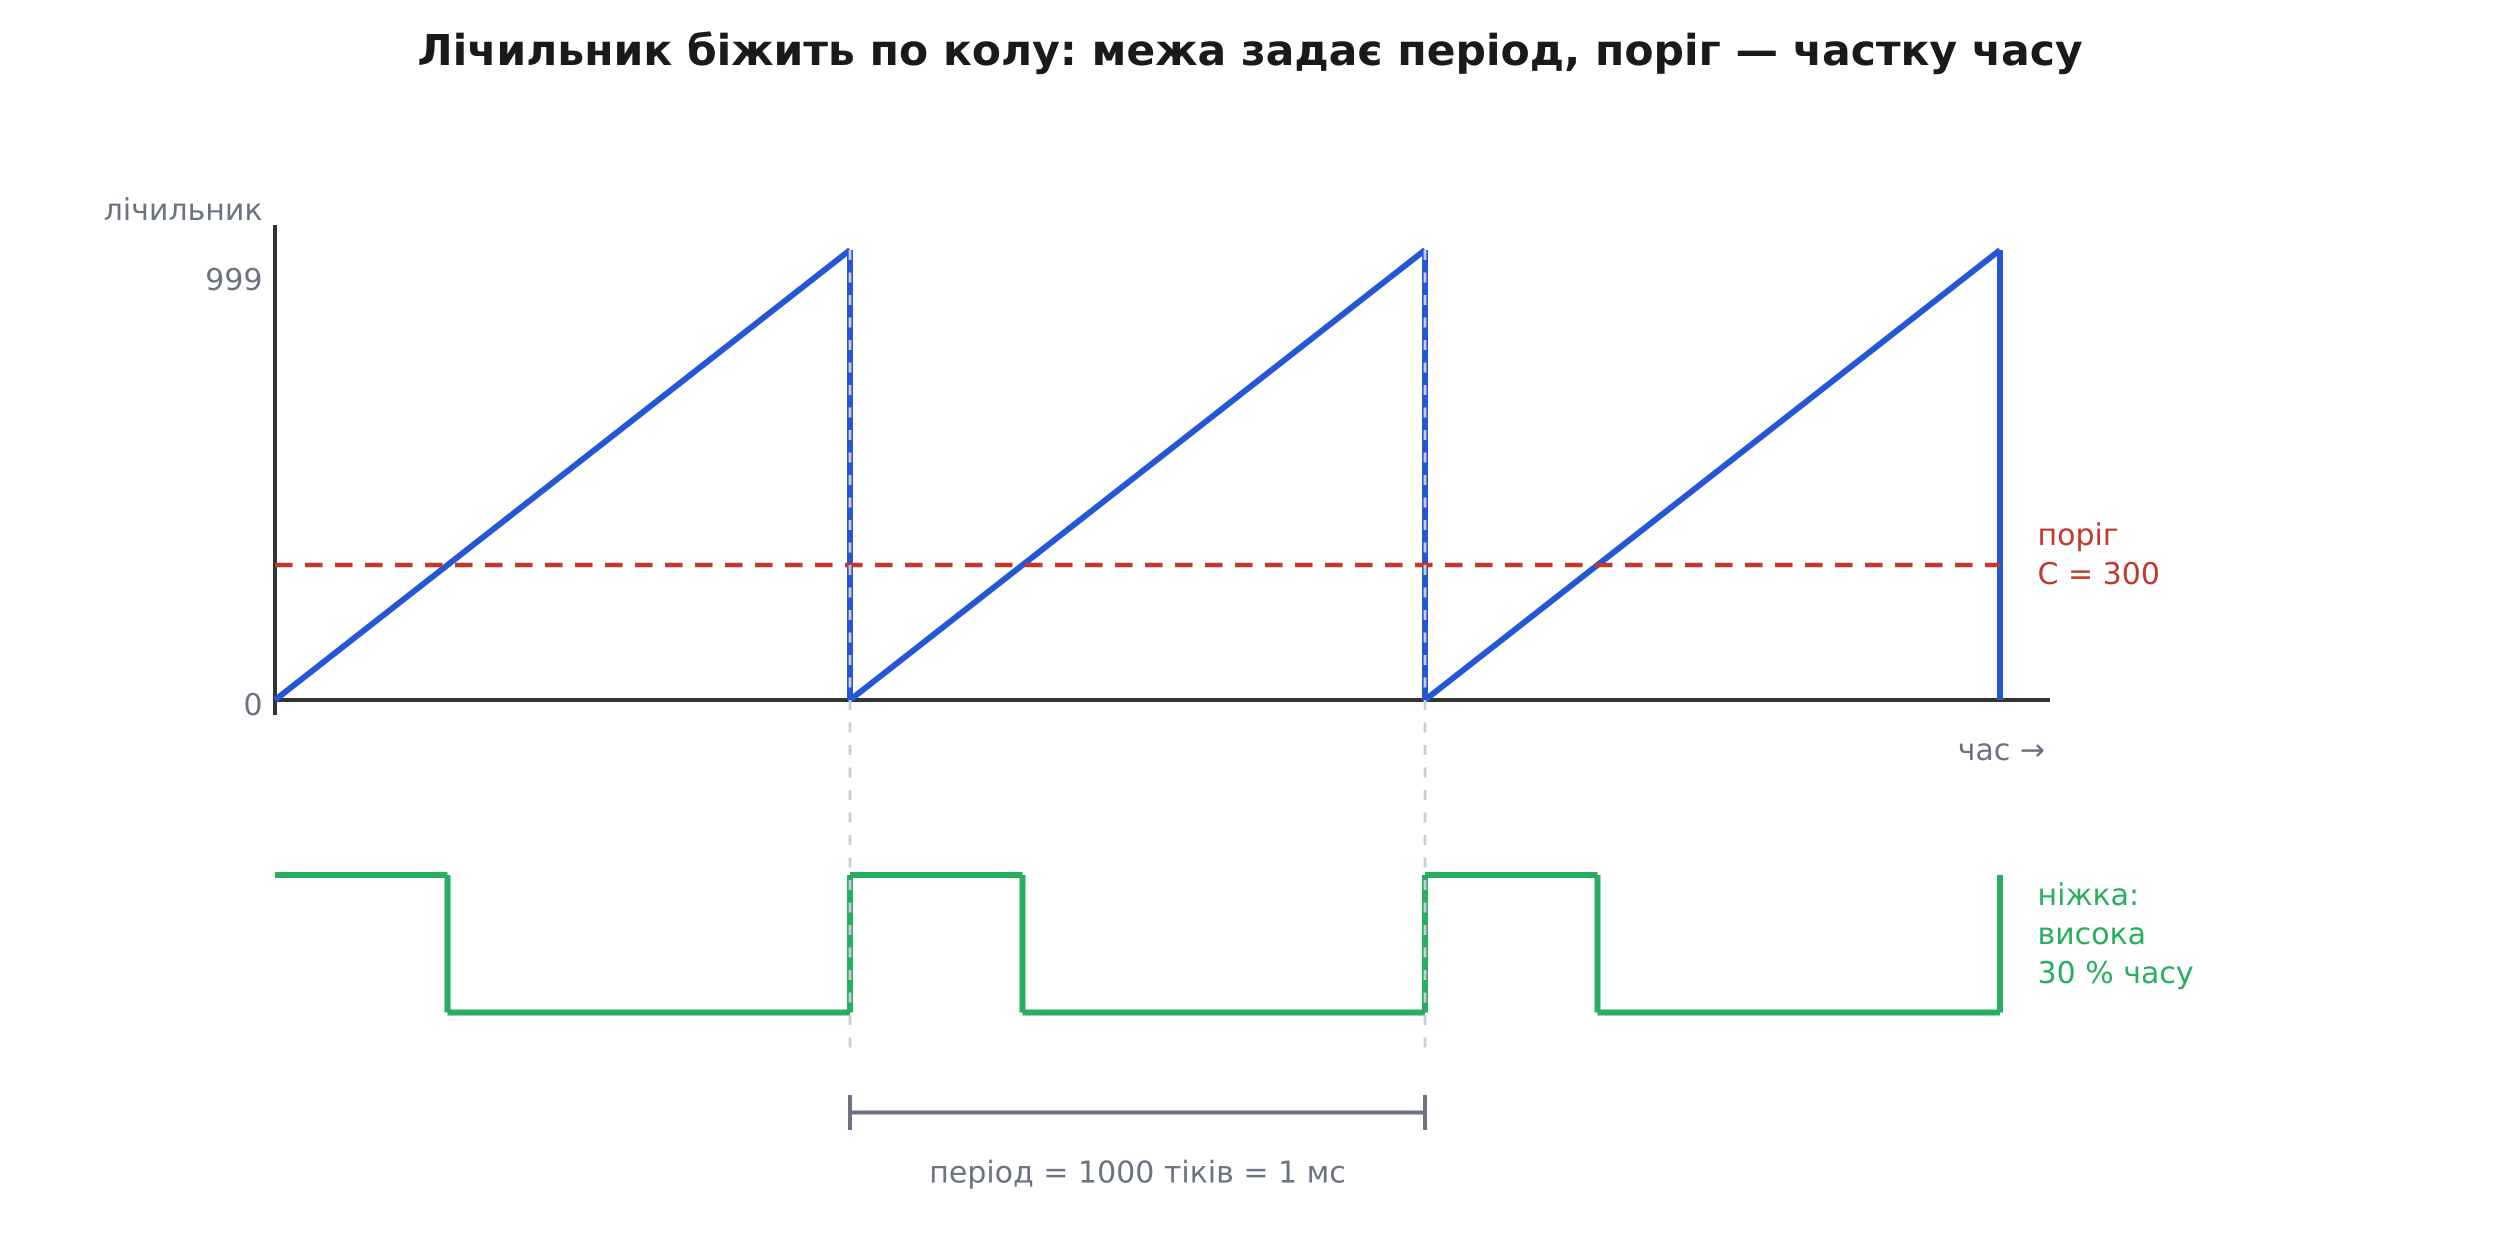
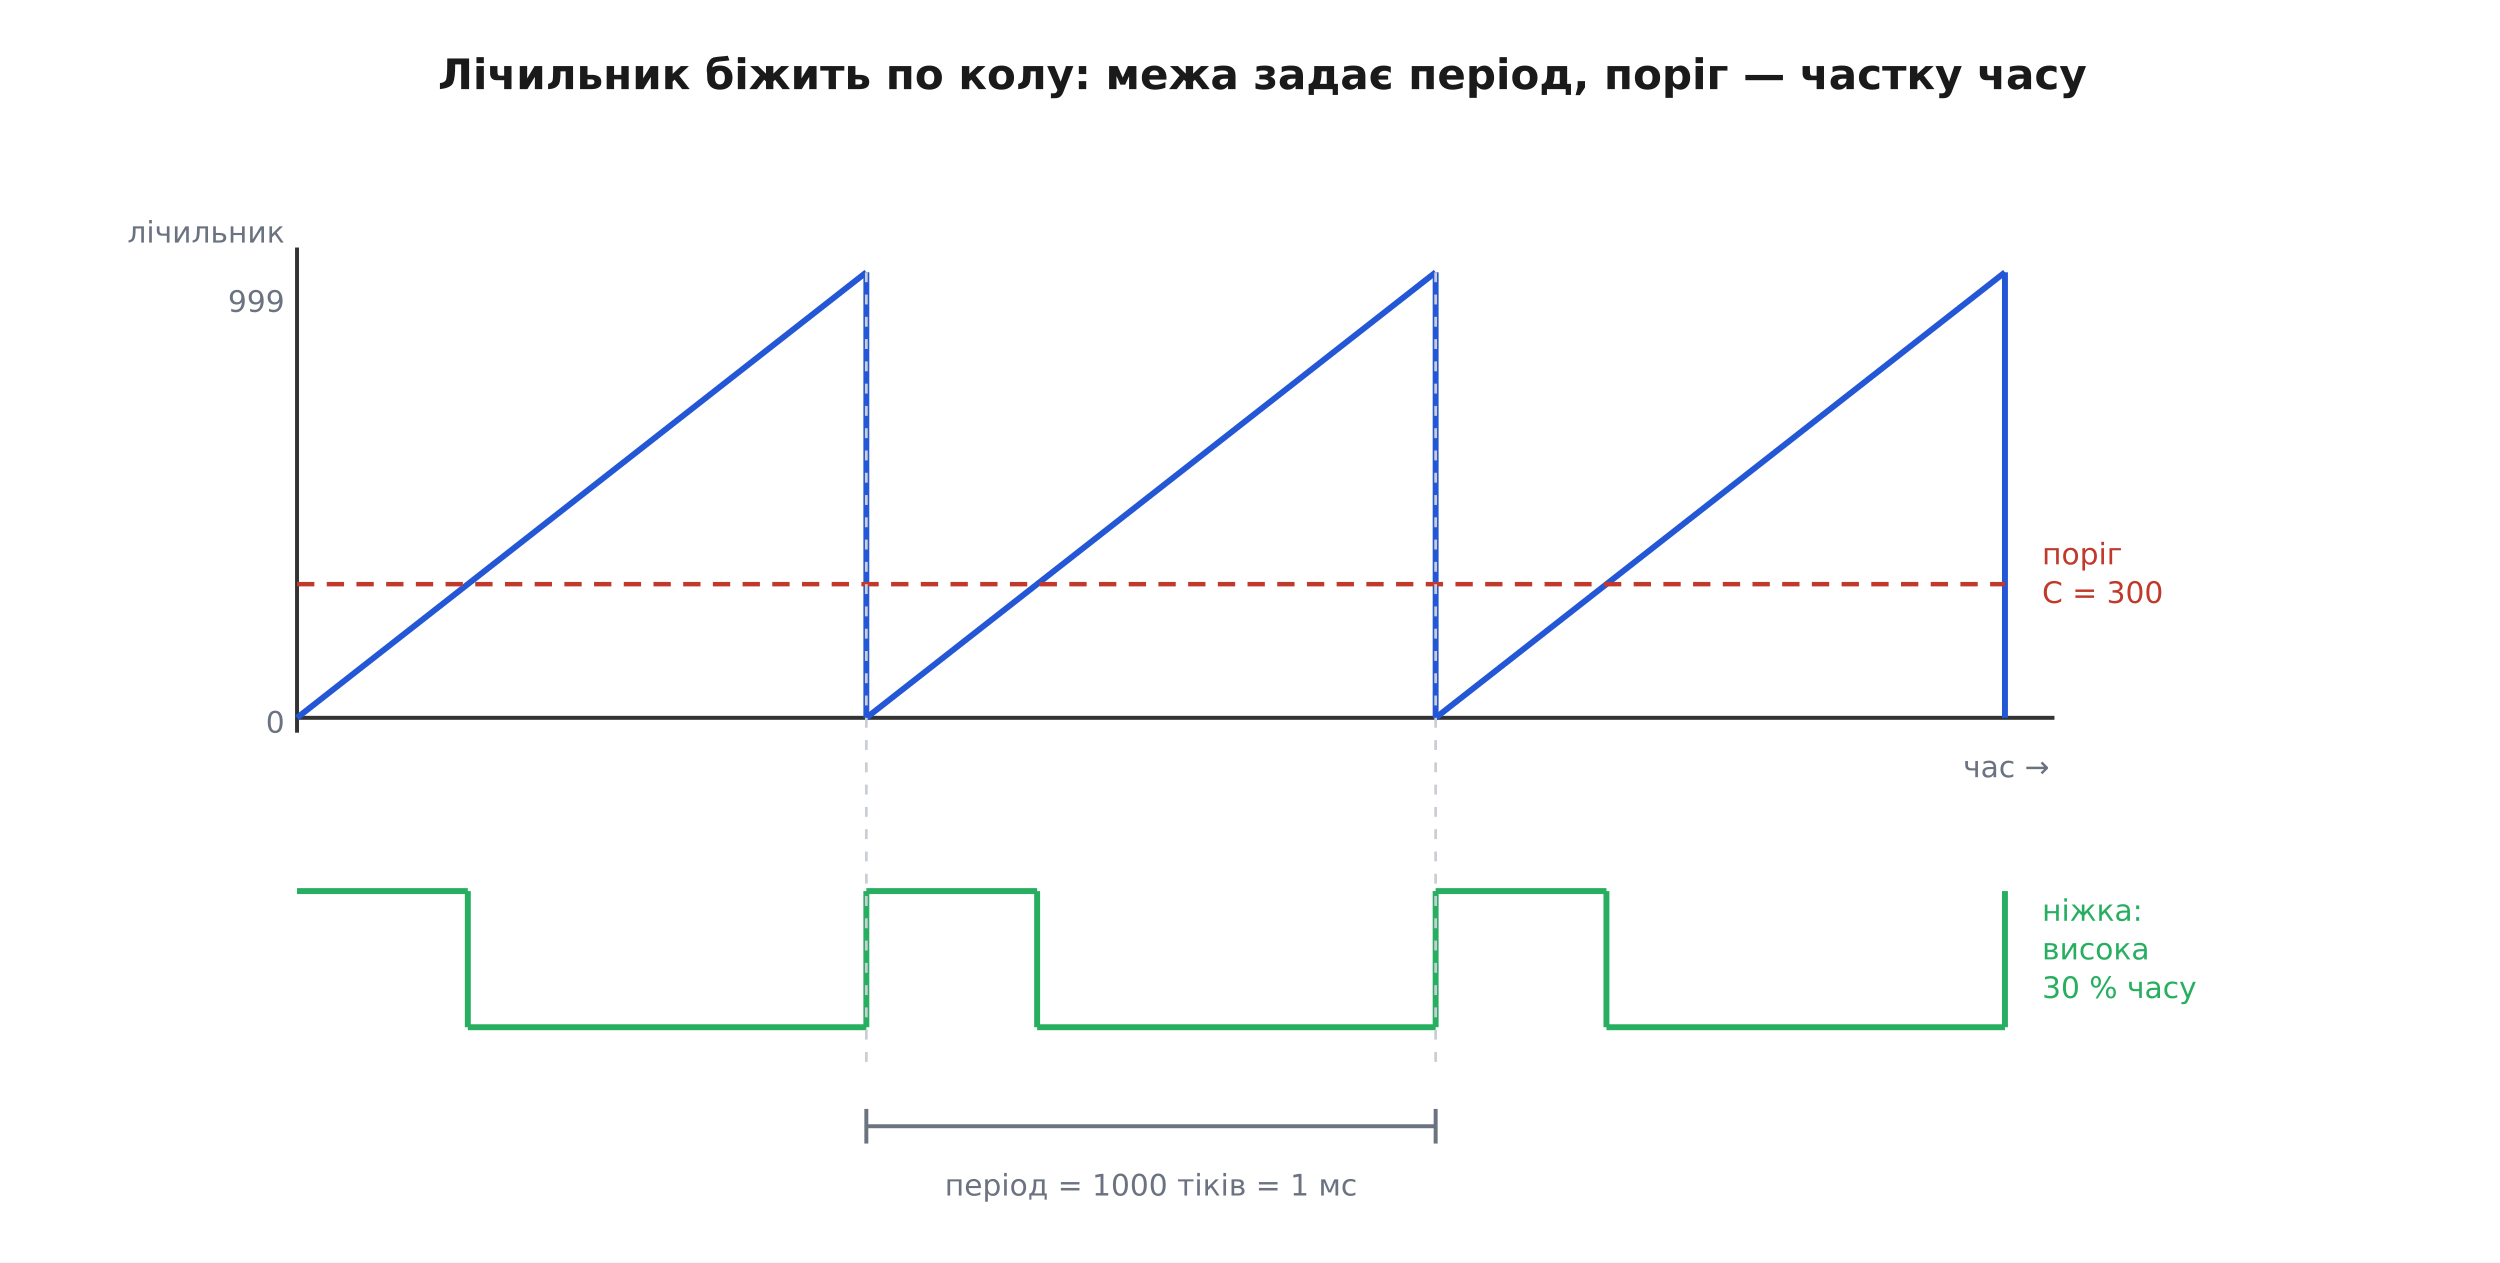
- <svg xmlns="http://www.w3.org/2000/svg" viewBox="0 0 1000 500" font-family="'Segoe UI', 'DejaVu Sans', Arial, sans-serif">
-   <rect width="1000" height="500" fill="#ffffff" />
+ <svg xmlns="http://www.w3.org/2000/svg" viewBox="-10 -10 1010 510" font-family="'Segoe UI', 'DejaVu Sans', Arial, sans-serif">
+   <rect x="-10" y="-10" width="1010" height="510" fill="#ffffff" />
  <defs>
    <marker id="arrow" viewBox="0 0 10 10" refX="9" refY="5" markerWidth="7" markerHeight="7" orient="auto-start-reverse">
      <path d="M0 0 L10 5 L0 10 z" fill="#333333" />
    </marker>
  </defs>
  <text x="500.0" y="26.0" font-family="'Segoe UI', 'DejaVu Sans', Arial, sans-serif" font-size="17" fill="#1a1a1a" text-anchor="middle" font-weight="700">Лічильник біжить по колу: межа задає період, поріг — частку часу</text>
  <line x1="110.0" y1="280.0" x2="820.0" y2="280.0" stroke="#333333" stroke-width="1.6" />
  <line x1="110.0" y1="286.0" x2="110.0" y2="90.0" stroke="#333333" stroke-width="1.6" />
  <text x="105.0" y="88.0" font-family="'Segoe UI', 'DejaVu Sans', Arial, sans-serif" font-size="12" fill="#6b7280" text-anchor="end">лічильник</text>
  <text x="105.0" y="116.0" font-family="'Segoe UI', 'DejaVu Sans', Arial, sans-serif" font-size="12" fill="#6b7280" text-anchor="end">999</text>
  <text x="105.0" y="286.0" font-family="'Segoe UI', 'DejaVu Sans', Arial, sans-serif" font-size="12" fill="#6b7280" text-anchor="end">0</text>
  <text x="818.0" y="304.0" font-family="'Segoe UI', 'DejaVu Sans', Arial, sans-serif" font-size="12" fill="#6b7280" text-anchor="end">час →</text>
  <line x1="110.0" y1="280.0" x2="340.0" y2="100.0" stroke="#2457d6" stroke-width="2.4" />
  <line x1="340.0" y1="100.0" x2="340.0" y2="280.0" stroke="#2457d6" stroke-width="2.4" />
  <line x1="340.0" y1="280.0" x2="570.0" y2="100.0" stroke="#2457d6" stroke-width="2.4" />
  <line x1="570.0" y1="100.0" x2="570.0" y2="280.0" stroke="#2457d6" stroke-width="2.4" />
  <line x1="570.0" y1="280.0" x2="800.0" y2="100.0" stroke="#2457d6" stroke-width="2.4" />
  <line x1="800.0" y1="100.0" x2="800.0" y2="280.0" stroke="#2457d6" stroke-width="2.4" />
  <line x1="110.0" y1="226.0" x2="800.0" y2="226.0" stroke="#c0392b" stroke-width="1.8" stroke-dasharray="7 5" />
  <text x="815.0" y="218.0" font-family="'Segoe UI', 'DejaVu Sans', Arial, sans-serif" font-size="12" fill="#c0392b" text-anchor="start">
    <tspan x="815.0" dy="0.0">поріг</tspan>
    <tspan x="815.0" dy="15.6">C = 300</tspan>
  </text>
  <line x1="110.0" y1="350.0" x2="179.0" y2="350.0" stroke="#27ae60" stroke-width="2.4" />
  <line x1="179.0" y1="350.0" x2="179.0" y2="405.0" stroke="#27ae60" stroke-width="2.4" />
  <line x1="179.0" y1="405.0" x2="340.0" y2="405.0" stroke="#27ae60" stroke-width="2.4" />
  <line x1="340.0" y1="405.0" x2="340.0" y2="350.0" stroke="#27ae60" stroke-width="2.4" />
  <line x1="340.0" y1="350.0" x2="409.0" y2="350.0" stroke="#27ae60" stroke-width="2.4" />
  <line x1="409.0" y1="350.0" x2="409.0" y2="405.0" stroke="#27ae60" stroke-width="2.4" />
  <line x1="409.0" y1="405.0" x2="570.0" y2="405.0" stroke="#27ae60" stroke-width="2.4" />
  <line x1="570.0" y1="405.0" x2="570.0" y2="350.0" stroke="#27ae60" stroke-width="2.4" />
  <line x1="570.0" y1="350.0" x2="639.0" y2="350.0" stroke="#27ae60" stroke-width="2.4" />
  <line x1="639.0" y1="350.0" x2="639.0" y2="405.0" stroke="#27ae60" stroke-width="2.4" />
  <line x1="639.0" y1="405.0" x2="800.0" y2="405.0" stroke="#27ae60" stroke-width="2.4" />
  <line x1="800.0" y1="405.0" x2="800.0" y2="350.0" stroke="#27ae60" stroke-width="2.4" />
  <text x="815.0" y="362.0" font-family="'Segoe UI', 'DejaVu Sans', Arial, sans-serif" font-size="12" fill="#27ae60" text-anchor="start">
    <tspan x="815.0" dy="0.0">ніжка:</tspan>
    <tspan x="815.0" dy="15.6">висока</tspan>
    <tspan x="815.0" dy="15.6">30 % часу</tspan>
  </text>
  <line x1="340.0" y1="100.0" x2="340.0" y2="419.0" stroke="#c9ced6" stroke-width="1.1" stroke-dasharray="4 5" />
  <line x1="570.0" y1="100.0" x2="570.0" y2="419.0" stroke="#c9ced6" stroke-width="1.1" stroke-dasharray="4 5" />
  <line x1="340.0" y1="438.0" x2="340.0" y2="452.0" stroke="#6b7280" stroke-width="1.6" />
  <line x1="570.0" y1="438.0" x2="570.0" y2="452.0" stroke="#6b7280" stroke-width="1.6" />
  <line x1="340.0" y1="445.0" x2="570.0" y2="445.0" stroke="#6b7280" stroke-width="1.6" />
  <text x="455.0" y="473.0" font-family="'Segoe UI', 'DejaVu Sans', Arial, sans-serif" font-size="12" fill="#6b7280" text-anchor="middle">період = 1000 тіків = 1 мс</text>
</svg>
